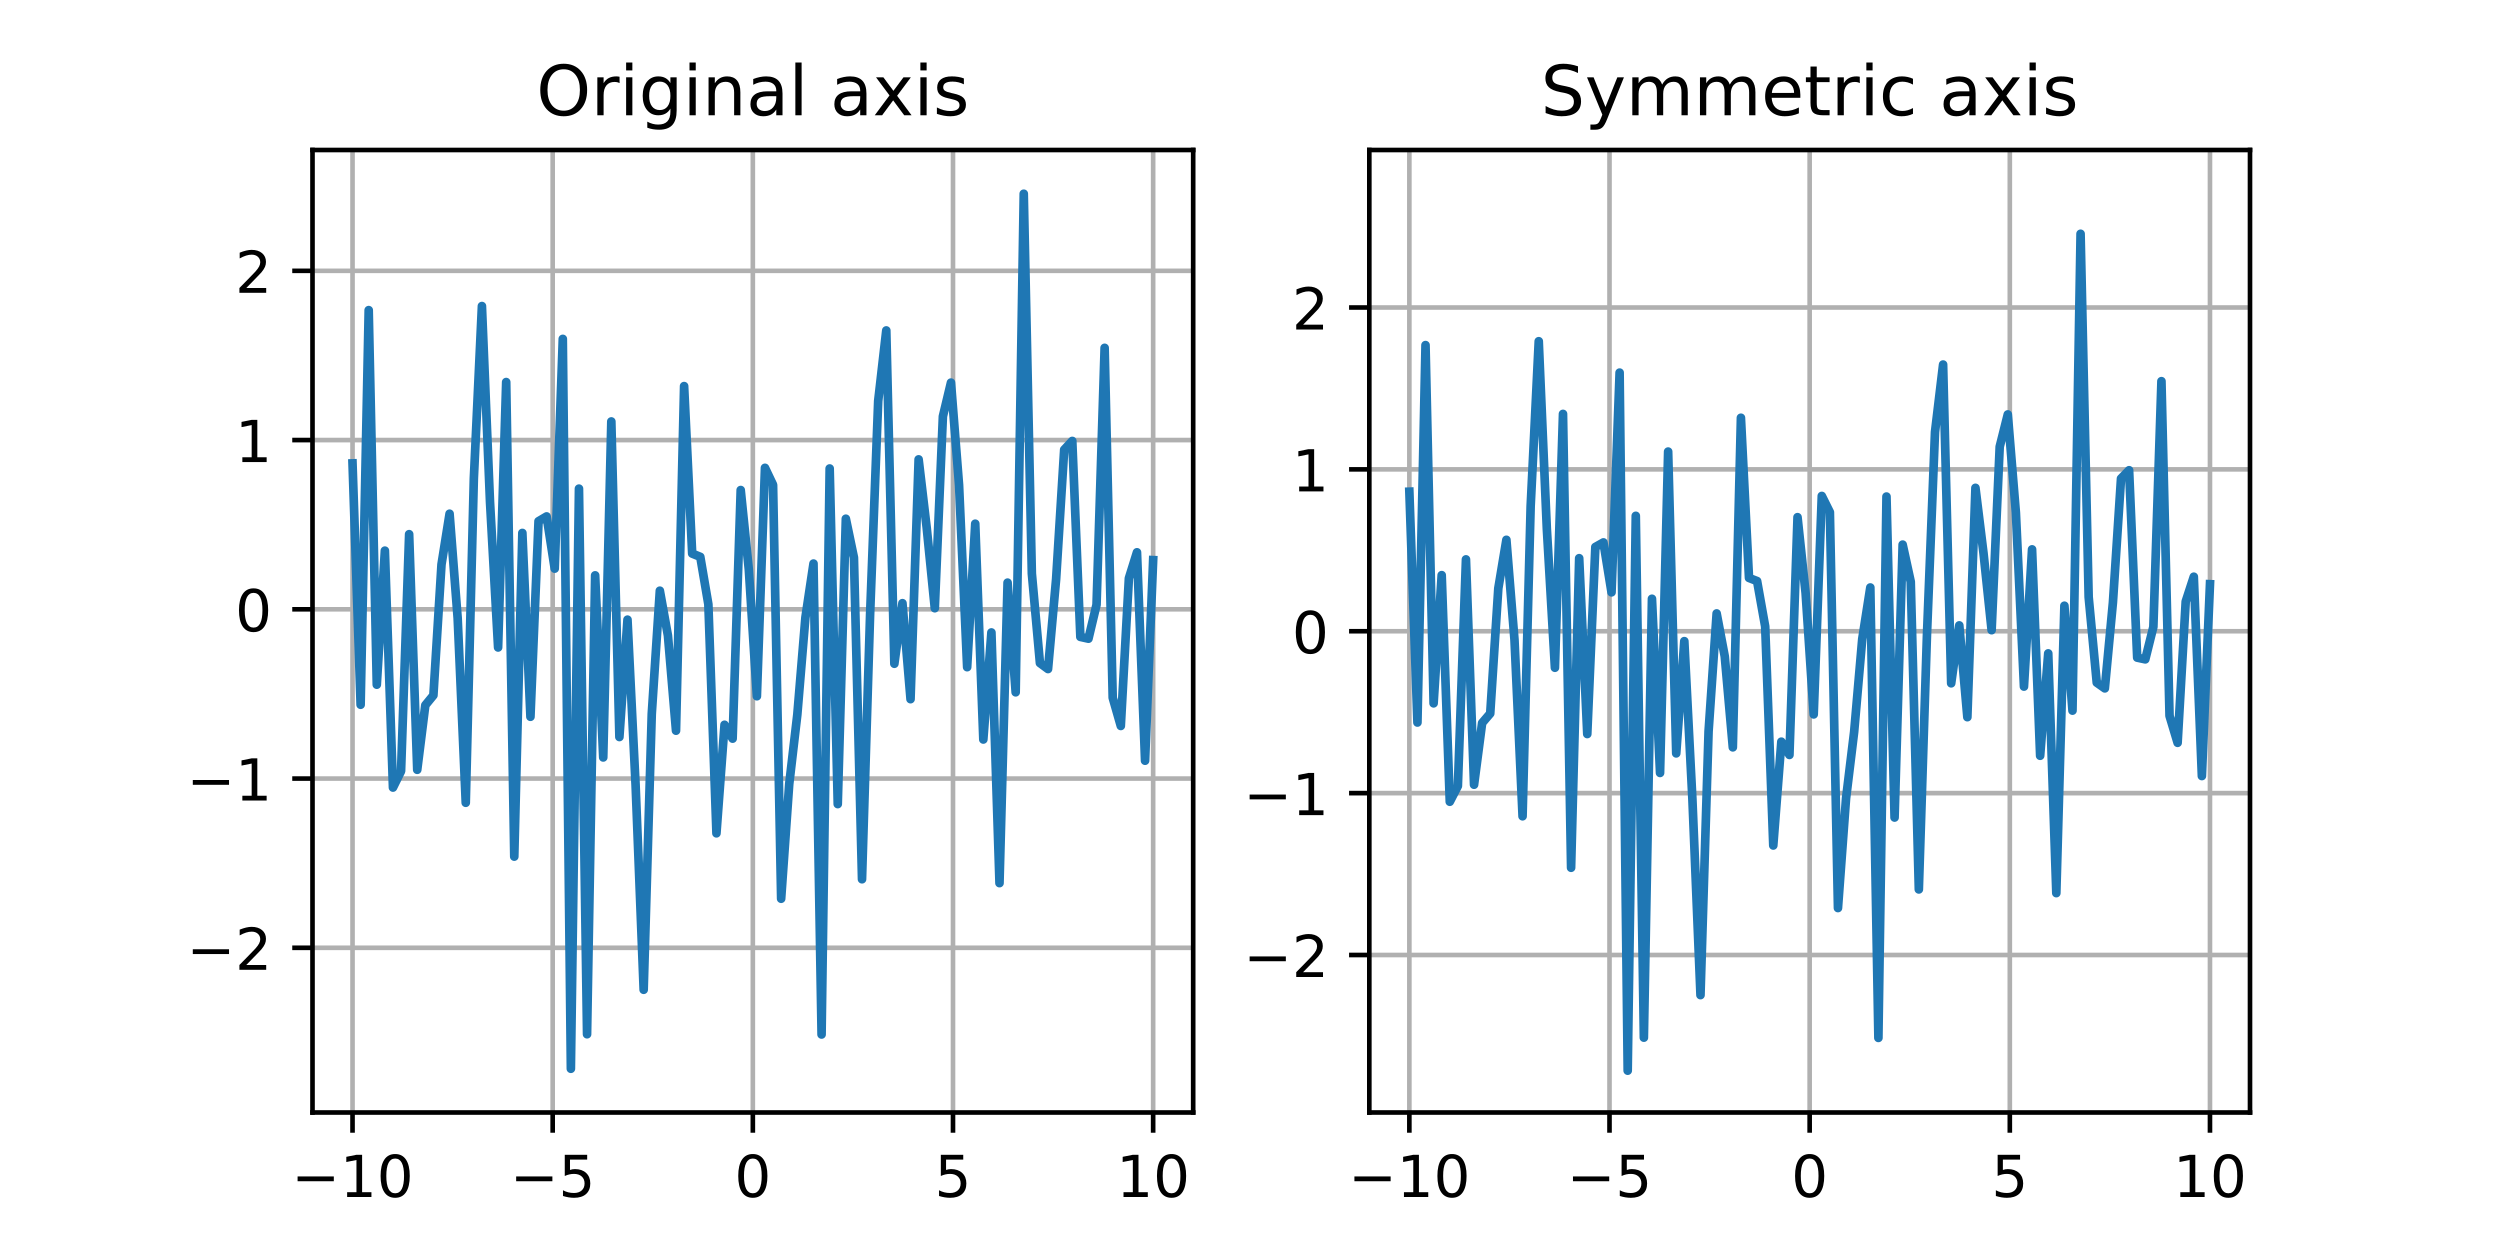
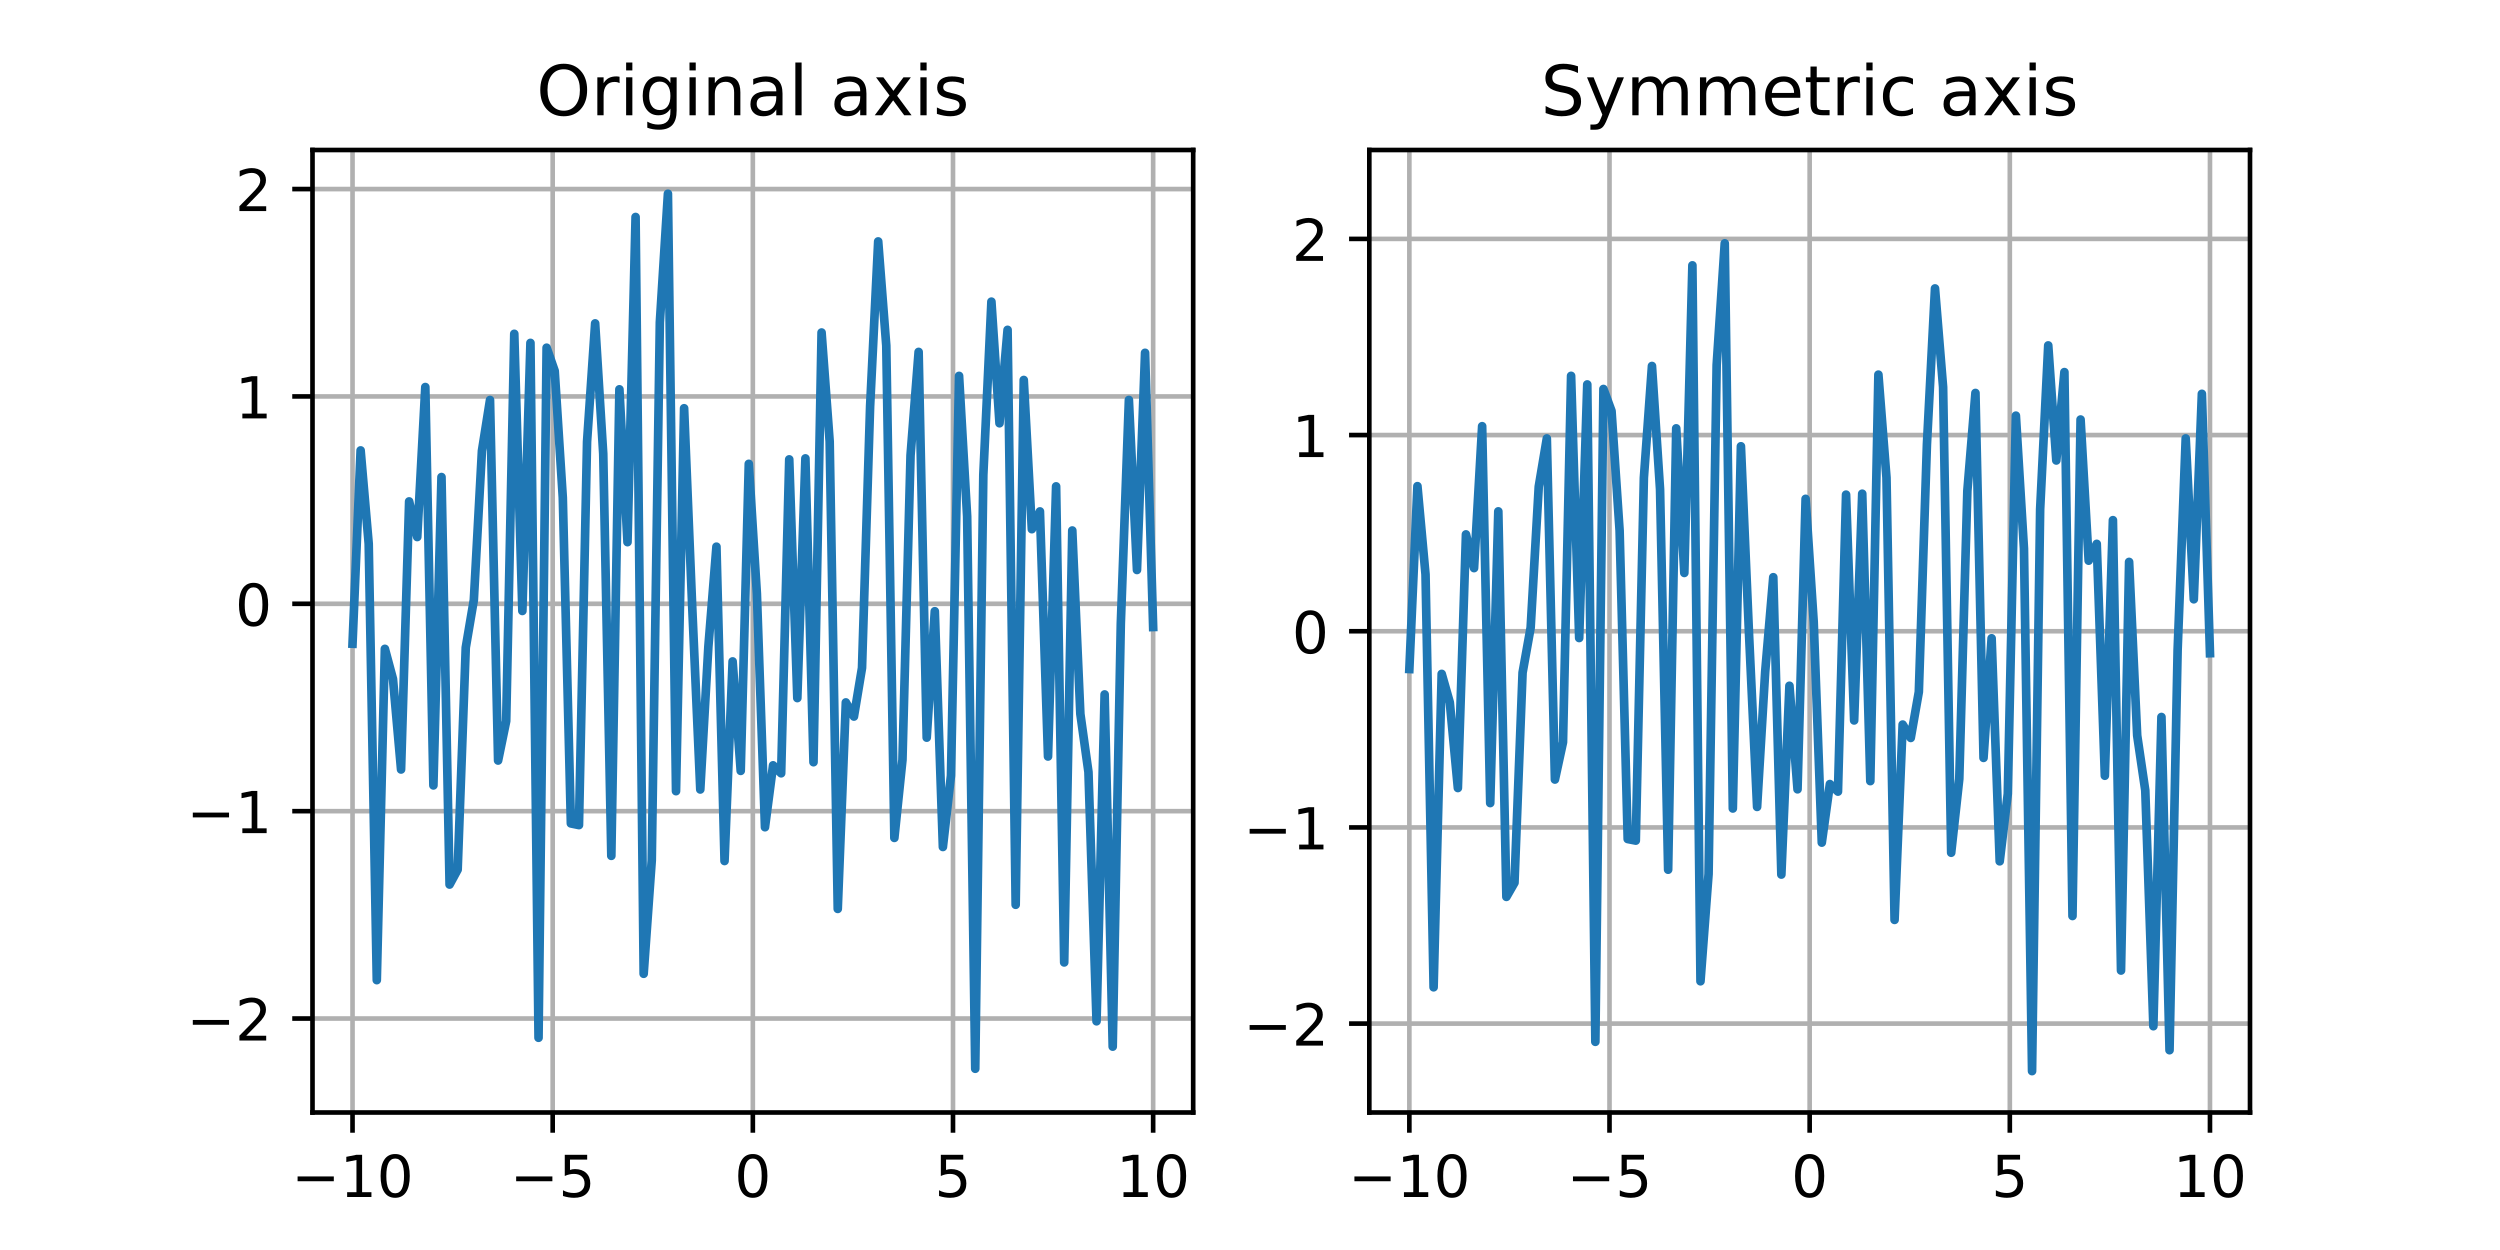
<svg xmlns="http://www.w3.org/2000/svg" xmlns:xlink="http://www.w3.org/1999/xlink" width="432pt" height="216pt" viewBox="0 0 432 216" version="1.1">
  <defs>
    <style type="text/css">*{stroke-linejoin: round; stroke-linecap: butt}</style>
  </defs>
  <g id="figure_1">
    <g id="patch_1">
      <path d="M 0 216  L 432 216  L 432 0  L 0 0  z " style="fill: #ffffff" />
    </g>
    <g id="axes_1">
      <g id="patch_2">
        <path d="M 54 192.24  L 206.182 192.24  L 206.182 25.92  L 54 25.92  z " style="fill: #ffffff" />
      </g>
      <g id="matplotlib.axis_1">
        <g id="xtick_1">
          <g id="line2d_1">
-             <path d="M 60.917 192.24  L 60.917 25.92  " clip-path="url(#p47ac1d775c)" style="fill: none; stroke: #b0b0b0; stroke-width: 0.8; stroke-linecap: square" />
+             <path d="M 60.917 192.24  L 60.917 25.92  " clip-path="url(#p499c496555)" style="fill: none; stroke: #b0b0b0; stroke-width: 0.8; stroke-linecap: square" />
          </g>
          <g id="line2d_2">
            <defs>
-               <path id="m2f160163af" d="M 0 0  L 0 3.5  " style="stroke: #000000; stroke-width: 0.8" />
+               <path id="m73bc9acad9" d="M 0 0  L 0 3.5  " style="stroke: #000000; stroke-width: 0.8" />
            </defs>
            <g>
-               <use xlink:href="#m2f160163af" x="60.917" y="192.24" style="stroke: #000000; stroke-width: 0.8" />
+               <use xlink:href="#m73bc9acad9" x="60.917" y="192.24" style="stroke: #000000; stroke-width: 0.8" />
            </g>
          </g>
          <g id="text_1">
            <g transform="translate(50.36501 206.8384) scale(0.1 -0.1)">
              <defs>
                <path id="DejaVuSans-2212" d="M 678 2272  L 4684 2272  L 4684 1741  L 678 1741  L 678 2272  z " transform="scale(0.015625)" />
                <path id="DejaVuSans-31" d="M 794 531  L 1825 531  L 1825 4091  L 703 3866  L 703 4441  L 1819 4666  L 2450 4666  L 2450 531  L 3481 531  L 3481 0  L 794 0  L 794 531  z " transform="scale(0.015625)" />
                <path id="DejaVuSans-30" d="M 2034 4250  Q 1547 4250 1301 3770  Q 1056 3291 1056 2328  Q 1056 1369 1301 889  Q 1547 409 2034 409  Q 2525 409 2770 889  Q 3016 1369 3016 2328  Q 3016 3291 2770 3770  Q 2525 4250 2034 4250  z M 2034 4750  Q 2819 4750 3233 4129  Q 3647 3509 3647 2328  Q 3647 1150 3233 529  Q 2819 -91 2034 -91  Q 1250 -91 836 529  Q 422 1150 422 2328  Q 422 3509 836 4129  Q 1250 4750 2034 4750  z " transform="scale(0.015625)" />
              </defs>
              <use xlink:href="#DejaVuSans-2212" />
              <use xlink:href="#DejaVuSans-31" transform="translate(83.78906 0)" />
              <use xlink:href="#DejaVuSans-30" transform="translate(147.4121 0)" />
            </g>
          </g>
        </g>
        <g id="xtick_2">
          <g id="line2d_3">
-             <path d="M 95.504 192.24  L 95.504 25.92  " clip-path="url(#p47ac1d775c)" style="fill: none; stroke: #b0b0b0; stroke-width: 0.8; stroke-linecap: square" />
+             <path d="M 95.504 192.24  L 95.504 25.92  " clip-path="url(#p499c496555)" style="fill: none; stroke: #b0b0b0; stroke-width: 0.8; stroke-linecap: square" />
          </g>
          <g id="line2d_4">
            <g>
-               <use xlink:href="#m2f160163af" x="95.504" y="192.24" style="stroke: #000000; stroke-width: 0.8" />
+               <use xlink:href="#m73bc9acad9" x="95.504" y="192.24" style="stroke: #000000; stroke-width: 0.8" />
            </g>
          </g>
          <g id="text_2">
            <g transform="translate(88.13304 206.8384) scale(0.1 -0.1)">
              <defs>
                <path id="DejaVuSans-35" d="M 691 4666  L 3169 4666  L 3169 4134  L 1269 4134  L 1269 2991  Q 1406 3038 1543 3061  Q 1681 3084 1819 3084  Q 2600 3084 3056 2656  Q 3513 2228 3513 1497  Q 3513 744 3044 326  Q 2575 -91 1722 -91  Q 1428 -91 1123 -41  Q 819 9 494 109  L 494 744  Q 775 591 1075 516  Q 1375 441 1709 441  Q 2250 441 2565 725  Q 2881 1009 2881 1497  Q 2881 1984 2565 2268  Q 2250 2553 1709 2553  Q 1456 2553 1204 2497  Q 953 2441 691 2322  L 691 4666  z " transform="scale(0.015625)" />
              </defs>
              <use xlink:href="#DejaVuSans-2212" />
              <use xlink:href="#DejaVuSans-35" transform="translate(83.78906 0)" />
            </g>
          </g>
        </g>
        <g id="xtick_3">
          <g id="line2d_5">
-             <path d="M 130.091 192.24  L 130.091 25.92  " clip-path="url(#p47ac1d775c)" style="fill: none; stroke: #b0b0b0; stroke-width: 0.8; stroke-linecap: square" />
+             <path d="M 130.091 192.24  L 130.091 25.92  " clip-path="url(#p499c496555)" style="fill: none; stroke: #b0b0b0; stroke-width: 0.8; stroke-linecap: square" />
          </g>
          <g id="line2d_6">
            <g>
-               <use xlink:href="#m2f160163af" x="130.091" y="192.24" style="stroke: #000000; stroke-width: 0.8" />
+               <use xlink:href="#m73bc9acad9" x="130.091" y="192.24" style="stroke: #000000; stroke-width: 0.8" />
            </g>
          </g>
          <g id="text_3">
            <g transform="translate(126.9097 206.8384) scale(0.1 -0.1)">
              <use xlink:href="#DejaVuSans-30" />
            </g>
          </g>
        </g>
        <g id="xtick_4">
          <g id="line2d_7">
-             <path d="M 164.678 192.24  L 164.678 25.92  " clip-path="url(#p47ac1d775c)" style="fill: none; stroke: #b0b0b0; stroke-width: 0.8; stroke-linecap: square" />
+             <path d="M 164.678 192.24  L 164.678 25.92  " clip-path="url(#p499c496555)" style="fill: none; stroke: #b0b0b0; stroke-width: 0.8; stroke-linecap: square" />
          </g>
          <g id="line2d_8">
            <g>
-               <use xlink:href="#m2f160163af" x="164.678" y="192.24" style="stroke: #000000; stroke-width: 0.8" />
+               <use xlink:href="#m73bc9acad9" x="164.678" y="192.24" style="stroke: #000000; stroke-width: 0.8" />
            </g>
          </g>
          <g id="text_4">
            <g transform="translate(161.4964 206.8384) scale(0.1 -0.1)">
              <use xlink:href="#DejaVuSans-35" />
            </g>
          </g>
        </g>
        <g id="xtick_5">
          <g id="line2d_9">
-             <path d="M 199.264 192.24  L 199.264 25.92  " clip-path="url(#p47ac1d775c)" style="fill: none; stroke: #b0b0b0; stroke-width: 0.8; stroke-linecap: square" />
+             <path d="M 199.264 192.24  L 199.264 25.92  " clip-path="url(#p499c496555)" style="fill: none; stroke: #b0b0b0; stroke-width: 0.8; stroke-linecap: square" />
          </g>
          <g id="line2d_10">
            <g>
-               <use xlink:href="#m2f160163af" x="199.264" y="192.24" style="stroke: #000000; stroke-width: 0.8" />
+               <use xlink:href="#m73bc9acad9" x="199.264" y="192.24" style="stroke: #000000; stroke-width: 0.8" />
            </g>
          </g>
          <g id="text_5">
            <g transform="translate(192.902 206.8384) scale(0.1 -0.1)">
              <use xlink:href="#DejaVuSans-31" />
              <use xlink:href="#DejaVuSans-30" transform="translate(63.62305 0)" />
            </g>
          </g>
        </g>
      </g>
      <g id="matplotlib.axis_2">
        <g id="ytick_1">
          <g id="line2d_11">
-             <path d="M 54 163.781  L 206.182 163.781  " clip-path="url(#p47ac1d775c)" style="fill: none; stroke: #b0b0b0; stroke-width: 0.8; stroke-linecap: square" />
+             <path d="M 54 176.001  L 206.182 176.001  " clip-path="url(#p499c496555)" style="fill: none; stroke: #b0b0b0; stroke-width: 0.8; stroke-linecap: square" />
          </g>
          <g id="line2d_12">
            <defs>
-               <path id="m667761893a" d="M 0 0  L -3.5 0  " style="stroke: #000000; stroke-width: 0.8" />
+               <path id="m21c226b14a" d="M 0 0  L -3.5 0  " style="stroke: #000000; stroke-width: 0.8" />
            </defs>
            <g>
-               <use xlink:href="#m667761893a" x="54" y="163.781" style="stroke: #000000; stroke-width: 0.8" />
+               <use xlink:href="#m21c226b14a" x="54" y="176.001" style="stroke: #000000; stroke-width: 0.8" />
            </g>
          </g>
          <g id="text_6">
-             <g transform="translate(32.25781 167.5804) scale(0.1 -0.1)">
+             <g transform="translate(32.25781 179.8) scale(0.1 -0.1)">
              <defs>
                <path id="DejaVuSans-32" d="M 1228 531  L 3431 531  L 3431 0  L 469 0  L 469 531  Q 828 903 1448 1529  Q 2069 2156 2228 2338  Q 2531 2678 2651 2914  Q 2772 3150 2772 3378  Q 2772 3750 2511 3984  Q 2250 4219 1831 4219  Q 1534 4219 1204 4116  Q 875 4013 500 3803  L 500 4441  Q 881 4594 1212 4672  Q 1544 4750 1819 4750  Q 2544 4750 2975 4387  Q 3406 4025 3406 3419  Q 3406 3131 3298 2873  Q 3191 2616 2906 2266  Q 2828 2175 2409 1742  Q 1991 1309 1228 531  z " transform="scale(0.015625)" />
              </defs>
              <use xlink:href="#DejaVuSans-2212" />
              <use xlink:href="#DejaVuSans-32" transform="translate(83.78906 0)" />
            </g>
          </g>
        </g>
        <g id="ytick_2">
          <g id="line2d_13">
-             <path d="M 54 134.536  L 206.182 134.536  " clip-path="url(#p47ac1d775c)" style="fill: none; stroke: #b0b0b0; stroke-width: 0.8; stroke-linecap: square" />
+             <path d="M 54 140.168  L 206.182 140.168  " clip-path="url(#p499c496555)" style="fill: none; stroke: #b0b0b0; stroke-width: 0.8; stroke-linecap: square" />
          </g>
          <g id="line2d_14">
            <g>
-               <use xlink:href="#m667761893a" x="54" y="134.536" style="stroke: #000000; stroke-width: 0.8" />
+               <use xlink:href="#m21c226b14a" x="54" y="140.168" style="stroke: #000000; stroke-width: 0.8" />
            </g>
          </g>
          <g id="text_7">
-             <g transform="translate(32.25781 138.3348) scale(0.1 -0.1)">
+             <g transform="translate(32.25781 143.9669) scale(0.1 -0.1)">
              <use xlink:href="#DejaVuSans-2212" />
              <use xlink:href="#DejaVuSans-31" transform="translate(83.78906 0)" />
            </g>
          </g>
        </g>
        <g id="ytick_3">
          <g id="line2d_15">
-             <path d="M 54 105.29  L 206.182 105.29  " clip-path="url(#p47ac1d775c)" style="fill: none; stroke: #b0b0b0; stroke-width: 0.8; stroke-linecap: square" />
+             <path d="M 54 104.335  L 206.182 104.335  " clip-path="url(#p499c496555)" style="fill: none; stroke: #b0b0b0; stroke-width: 0.8; stroke-linecap: square" />
          </g>
          <g id="line2d_16">
            <g>
-               <use xlink:href="#m667761893a" x="54" y="105.29" style="stroke: #000000; stroke-width: 0.8" />
+               <use xlink:href="#m21c226b14a" x="54" y="104.335" style="stroke: #000000; stroke-width: 0.8" />
            </g>
          </g>
          <g id="text_8">
-             <g transform="translate(40.6375 109.0892) scale(0.1 -0.1)">
+             <g transform="translate(40.6375 108.1338) scale(0.1 -0.1)">
              <use xlink:href="#DejaVuSans-30" />
            </g>
          </g>
        </g>
        <g id="ytick_4">
          <g id="line2d_17">
-             <path d="M 54 76.044  L 206.182 76.044  " clip-path="url(#p47ac1d775c)" style="fill: none; stroke: #b0b0b0; stroke-width: 0.8; stroke-linecap: square" />
+             <path d="M 54 68.502  L 206.182 68.502  " clip-path="url(#p499c496555)" style="fill: none; stroke: #b0b0b0; stroke-width: 0.8; stroke-linecap: square" />
          </g>
          <g id="line2d_18">
            <g>
-               <use xlink:href="#m667761893a" x="54" y="76.044" style="stroke: #000000; stroke-width: 0.8" />
+               <use xlink:href="#m21c226b14a" x="54" y="68.502" style="stroke: #000000; stroke-width: 0.8" />
            </g>
          </g>
          <g id="text_9">
-             <g transform="translate(40.6375 79.84358) scale(0.1 -0.1)">
+             <g transform="translate(40.6375 72.30074) scale(0.1 -0.1)">
              <use xlink:href="#DejaVuSans-31" />
            </g>
          </g>
        </g>
        <g id="ytick_5">
          <g id="line2d_19">
-             <path d="M 54 46.799  L 206.182 46.799  " clip-path="url(#p47ac1d775c)" style="fill: none; stroke: #b0b0b0; stroke-width: 0.8; stroke-linecap: square" />
+             <path d="M 54 32.668  L 206.182 32.668  " clip-path="url(#p499c496555)" style="fill: none; stroke: #b0b0b0; stroke-width: 0.8; stroke-linecap: square" />
          </g>
          <g id="line2d_20">
            <g>
-               <use xlink:href="#m667761893a" x="54" y="46.799" style="stroke: #000000; stroke-width: 0.8" />
+               <use xlink:href="#m21c226b14a" x="54" y="32.668" style="stroke: #000000; stroke-width: 0.8" />
            </g>
          </g>
          <g id="text_10">
-             <g transform="translate(40.6375 50.59797) scale(0.1 -0.1)">
+             <g transform="translate(40.6375 36.46766) scale(0.1 -0.1)">
              <use xlink:href="#DejaVuSans-32" />
            </g>
          </g>
        </g>
      </g>
      <g id="line2d_21">
-         <path d="M 60.917 80.074  L 62.315 121.779  L 63.712 53.593  L 65.11 118.311  L 66.507 95.156  L 67.905 136.089  L 69.302 133.249  L 70.699 92.31  L 72.097 133.018  L 73.494 121.861  L 74.892 120.151  L 76.289 97.545  L 77.687 88.772  L 79.084 106.817  L 80.482 138.717  L 81.879 82.703  L 83.276 52.89  L 84.674 86.76  L 86.071 111.88  L 87.469 66.024  L 88.866 148.02  L 90.264 92.094  L 91.661 123.858  L 93.059 90.065  L 94.456 89.241  L 95.853 98.257  L 97.251 58.562  L 98.648 184.68  L 100.046 84.439  L 101.443 178.715  L 102.841 99.424  L 104.238 130.886  L 105.636 72.832  L 107.033 127.355  L 108.431 107.08  L 109.828 135.61  L 111.225 171.028  L 112.623 123.388  L 114.02 102.074  L 115.418 109.825  L 116.815 126.261  L 118.213 66.721  L 119.61 95.656  L 121.008 96.223  L 122.405 104.425  L 123.802 143.996  L 125.2 125.243  L 126.597 127.635  L 127.995 84.681  L 129.392 98.378  L 130.79 120.312  L 132.187 80.845  L 133.585 83.783  L 134.982 155.299  L 136.379 135.472  L 137.777 123.479  L 139.174 106.716  L 140.572 97.386  L 141.969 178.761  L 143.367 80.956  L 144.764 138.945  L 146.162 89.639  L 147.559 96.348  L 148.956 151.934  L 150.354 106.123  L 151.751 69.284  L 153.149 57.105  L 154.546 114.693  L 155.944 104.233  L 157.341 120.813  L 158.739 79.383  L 160.136 91.216  L 161.533 105.097  L 162.931 71.953  L 164.328 66.118  L 165.726 83.84  L 167.123 115.286  L 168.521 90.499  L 169.918 127.784  L 171.316 109.292  L 172.713 152.602  L 174.11 100.682  L 175.508 119.628  L 176.905 33.48  L 178.303 99.111  L 179.7 114.575  L 181.098 115.61  L 182.495 100.084  L 183.893 77.701  L 185.29 76.198  L 186.687 110.055  L 188.085 110.366  L 189.482 104.503  L 190.88 60.11  L 192.277 120.57  L 193.675 125.444  L 195.072 99.924  L 196.47 95.44  L 197.867 131.449  L 199.264 96.789  " clip-path="url(#p47ac1d775c)" style="fill: none; stroke: #1f77b4; stroke-width: 1.5; stroke-linecap: square" />
+         <path d="M 60.917 111.235  L 62.315 77.832  L 63.712 93.955  L 65.11 169.365  L 66.507 112.125  L 67.905 117.329  L 69.302 132.967  L 70.699 86.646  L 72.097 92.798  L 73.494 66.883  L 74.892 135.718  L 76.289 82.438  L 77.687 152.851  L 79.084 150.27  L 80.482 111.907  L 81.879 103.673  L 83.276 77.924  L 84.674 69.12  L 86.071 131.42  L 87.469 124.604  L 88.866 57.685  L 90.264 105.57  L 91.661 59.254  L 93.059 179.326  L 94.456 60.085  L 95.853 64.1  L 97.251 85.975  L 98.648 142.288  L 100.046 142.575  L 101.443 76.321  L 102.841 55.884  L 104.238 78.412  L 105.636 147.89  L 107.033 67.276  L 108.431 93.679  L 109.828 37.499  L 111.225 168.268  L 112.623 148.684  L 114.02 55.707  L 115.418 33.48  L 116.815 136.709  L 118.213 70.548  L 119.61 104.768  L 121.008 136.42  L 122.405 111.737  L 123.802 94.467  L 125.2 148.78  L 126.597 114.295  L 127.995 133.205  L 129.392 80.152  L 130.79 102.617  L 132.187 142.942  L 133.585 132.251  L 134.982 133.622  L 136.379 79.383  L 137.777 120.625  L 139.174 79.214  L 140.572 131.707  L 141.969 57.461  L 143.367 76.286  L 144.764 157.057  L 146.162 121.381  L 147.559 123.818  L 148.956 115.411  L 150.354 70.206  L 151.751 41.719  L 153.149 59.734  L 154.546 144.789  L 155.944 131.319  L 157.341 78.685  L 158.739 60.813  L 160.136 127.464  L 161.533 105.623  L 162.931 146.357  L 164.328 134.027  L 165.726 64.954  L 167.123 89.239  L 168.521 184.68  L 169.918 82.056  L 171.316 52.126  L 172.713 73.138  L 174.11 57.001  L 175.508 156.345  L 176.905 65.663  L 178.303 91.442  L 179.7 88.374  L 181.098 130.723  L 182.495 84.046  L 183.893 166.307  L 185.29 91.673  L 186.687 123.375  L 188.085 133.409  L 189.482 176.476  L 190.88 120  L 192.277 180.857  L 193.675 107.786  L 195.072 69.113  L 196.47 98.491  L 197.867 60.968  L 199.264 108.348  " clip-path="url(#p499c496555)" style="fill: none; stroke: #1f77b4; stroke-width: 1.5; stroke-linecap: square" />
      </g>
      <g id="patch_3">
        <path d="M 54 192.24  L 54 25.92  " style="fill: none; stroke: #000000; stroke-width: 0.8; stroke-linejoin: miter; stroke-linecap: square" />
      </g>
      <g id="patch_4">
        <path d="M 206.182 192.24  L 206.182 25.92  " style="fill: none; stroke: #000000; stroke-width: 0.8; stroke-linejoin: miter; stroke-linecap: square" />
      </g>
      <g id="patch_5">
        <path d="M 54 192.24  L 206.182 192.24  " style="fill: none; stroke: #000000; stroke-width: 0.8; stroke-linejoin: miter; stroke-linecap: square" />
      </g>
      <g id="patch_6">
        <path d="M 54 25.92  L 206.182 25.92  " style="fill: none; stroke: #000000; stroke-width: 0.8; stroke-linejoin: miter; stroke-linecap: square" />
      </g>
      <g id="text_11">
        <g transform="translate(92.68466 19.92) scale(0.12 -0.12)">
          <defs>
            <path id="DejaVuSans-4f" d="M 2522 4238  Q 1834 4238 1429 3725  Q 1025 3213 1025 2328  Q 1025 1447 1429 934  Q 1834 422 2522 422  Q 3209 422 3611 934  Q 4013 1447 4013 2328  Q 4013 3213 3611 3725  Q 3209 4238 2522 4238  z M 2522 4750  Q 3503 4750 4090 4092  Q 4678 3434 4678 2328  Q 4678 1225 4090 567  Q 3503 -91 2522 -91  Q 1538 -91 948 565  Q 359 1222 359 2328  Q 359 3434 948 4092  Q 1538 4750 2522 4750  z " transform="scale(0.015625)" />
            <path id="DejaVuSans-72" d="M 2631 2963  Q 2534 3019 2420 3045  Q 2306 3072 2169 3072  Q 1681 3072 1420 2755  Q 1159 2438 1159 1844  L 1159 0  L 581 0  L 581 3500  L 1159 3500  L 1159 2956  Q 1341 3275 1631 3429  Q 1922 3584 2338 3584  Q 2397 3584 2469 3576  Q 2541 3569 2628 3553  L 2631 2963  z " transform="scale(0.015625)" />
            <path id="DejaVuSans-69" d="M 603 3500  L 1178 3500  L 1178 0  L 603 0  L 603 3500  z M 603 4863  L 1178 4863  L 1178 4134  L 603 4134  L 603 4863  z " transform="scale(0.015625)" />
            <path id="DejaVuSans-67" d="M 2906 1791  Q 2906 2416 2648 2759  Q 2391 3103 1925 3103  Q 1463 3103 1205 2759  Q 947 2416 947 1791  Q 947 1169 1205 825  Q 1463 481 1925 481  Q 2391 481 2648 825  Q 2906 1169 2906 1791  z M 3481 434  Q 3481 -459 3084 -895  Q 2688 -1331 1869 -1331  Q 1566 -1331 1297 -1286  Q 1028 -1241 775 -1147  L 775 -588  Q 1028 -725 1275 -790  Q 1522 -856 1778 -856  Q 2344 -856 2625 -561  Q 2906 -266 2906 331  L 2906 616  Q 2728 306 2450 153  Q 2172 0 1784 0  Q 1141 0 747 490  Q 353 981 353 1791  Q 353 2603 747 3093  Q 1141 3584 1784 3584  Q 2172 3584 2450 3431  Q 2728 3278 2906 2969  L 2906 3500  L 3481 3500  L 3481 434  z " transform="scale(0.015625)" />
            <path id="DejaVuSans-6e" d="M 3513 2113  L 3513 0  L 2938 0  L 2938 2094  Q 2938 2591 2744 2837  Q 2550 3084 2163 3084  Q 1697 3084 1428 2787  Q 1159 2491 1159 1978  L 1159 0  L 581 0  L 581 3500  L 1159 3500  L 1159 2956  Q 1366 3272 1645 3428  Q 1925 3584 2291 3584  Q 2894 3584 3203 3211  Q 3513 2838 3513 2113  z " transform="scale(0.015625)" />
            <path id="DejaVuSans-61" d="M 2194 1759  Q 1497 1759 1228 1600  Q 959 1441 959 1056  Q 959 750 1161 570  Q 1363 391 1709 391  Q 2188 391 2477 730  Q 2766 1069 2766 1631  L 2766 1759  L 2194 1759  z M 3341 1997  L 3341 0  L 2766 0  L 2766 531  Q 2569 213 2275 61  Q 1981 -91 1556 -91  Q 1019 -91 701 211  Q 384 513 384 1019  Q 384 1609 779 1909  Q 1175 2209 1959 2209  L 2766 2209  L 2766 2266  Q 2766 2663 2505 2880  Q 2244 3097 1772 3097  Q 1472 3097 1187 3025  Q 903 2953 641 2809  L 641 3341  Q 956 3463 1253 3523  Q 1550 3584 1831 3584  Q 2591 3584 2966 3190  Q 3341 2797 3341 1997  z " transform="scale(0.015625)" />
            <path id="DejaVuSans-6c" d="M 603 4863  L 1178 4863  L 1178 0  L 603 0  L 603 4863  z " transform="scale(0.015625)" />
            <path id="DejaVuSans-20" transform="scale(0.015625)" />
            <path id="DejaVuSans-78" d="M 3513 3500  L 2247 1797  L 3578 0  L 2900 0  L 1881 1375  L 863 0  L 184 0  L 1544 1831  L 300 3500  L 978 3500  L 1906 2253  L 2834 3500  L 3513 3500  z " transform="scale(0.015625)" />
            <path id="DejaVuSans-73" d="M 2834 3397  L 2834 2853  Q 2591 2978 2328 3040  Q 2066 3103 1784 3103  Q 1356 3103 1142 2972  Q 928 2841 928 2578  Q 928 2378 1081 2264  Q 1234 2150 1697 2047  L 1894 2003  Q 2506 1872 2764 1633  Q 3022 1394 3022 966  Q 3022 478 2636 193  Q 2250 -91 1575 -91  Q 1294 -91 989 -36  Q 684 19 347 128  L 347 722  Q 666 556 975 473  Q 1284 391 1588 391  Q 1994 391 2212 530  Q 2431 669 2431 922  Q 2431 1156 2273 1281  Q 2116 1406 1581 1522  L 1381 1569  Q 847 1681 609 1914  Q 372 2147 372 2553  Q 372 3047 722 3315  Q 1072 3584 1716 3584  Q 2034 3584 2315 3537  Q 2597 3491 2834 3397  z " transform="scale(0.015625)" />
          </defs>
          <use xlink:href="#DejaVuSans-4f" />
          <use xlink:href="#DejaVuSans-72" transform="translate(78.71094 0)" />
          <use xlink:href="#DejaVuSans-69" transform="translate(119.8242 0)" />
          <use xlink:href="#DejaVuSans-67" transform="translate(147.6074 0)" />
          <use xlink:href="#DejaVuSans-69" transform="translate(211.084 0)" />
          <use xlink:href="#DejaVuSans-6e" transform="translate(238.8672 0)" />
          <use xlink:href="#DejaVuSans-61" transform="translate(302.2461 0)" />
          <use xlink:href="#DejaVuSans-6c" transform="translate(363.5254 0)" />
          <use xlink:href="#DejaVuSans-20" transform="translate(391.3086 0)" />
          <use xlink:href="#DejaVuSans-61" transform="translate(423.0957 0)" />
          <use xlink:href="#DejaVuSans-78" transform="translate(484.375 0)" />
          <use xlink:href="#DejaVuSans-69" transform="translate(543.5547 0)" />
          <use xlink:href="#DejaVuSans-73" transform="translate(571.3379 0)" />
        </g>
      </g>
    </g>
    <g id="axes_2">
      <g id="patch_7">
        <path d="M 236.618 192.24  L 388.8 192.24  L 388.8 25.92  L 236.618 25.92  z " style="fill: #ffffff" />
      </g>
      <g id="matplotlib.axis_3">
        <g id="xtick_6">
          <g id="line2d_22">
-             <path d="M 243.536 192.24  L 243.536 25.92  " clip-path="url(#p711a72a09e)" style="fill: none; stroke: #b0b0b0; stroke-width: 0.8; stroke-linecap: square" />
+             <path d="M 243.536 192.24  L 243.536 25.92  " clip-path="url(#pee801f6720)" style="fill: none; stroke: #b0b0b0; stroke-width: 0.8; stroke-linecap: square" />
          </g>
          <g id="line2d_23">
            <g>
-               <use xlink:href="#m2f160163af" x="243.536" y="192.24" style="stroke: #000000; stroke-width: 0.8" />
+               <use xlink:href="#m73bc9acad9" x="243.536" y="192.24" style="stroke: #000000; stroke-width: 0.8" />
            </g>
          </g>
          <g id="text_12">
            <g transform="translate(232.9832 206.8384) scale(0.1 -0.1)">
              <use xlink:href="#DejaVuSans-2212" />
              <use xlink:href="#DejaVuSans-31" transform="translate(83.78906 0)" />
              <use xlink:href="#DejaVuSans-30" transform="translate(147.4121 0)" />
            </g>
          </g>
        </g>
        <g id="xtick_7">
          <g id="line2d_24">
-             <path d="M 278.122 192.24  L 278.122 25.92  " clip-path="url(#p711a72a09e)" style="fill: none; stroke: #b0b0b0; stroke-width: 0.8; stroke-linecap: square" />
+             <path d="M 278.122 192.24  L 278.122 25.92  " clip-path="url(#pee801f6720)" style="fill: none; stroke: #b0b0b0; stroke-width: 0.8; stroke-linecap: square" />
          </g>
          <g id="line2d_25">
            <g>
-               <use xlink:href="#m2f160163af" x="278.122" y="192.24" style="stroke: #000000; stroke-width: 0.8" />
+               <use xlink:href="#m73bc9acad9" x="278.122" y="192.24" style="stroke: #000000; stroke-width: 0.8" />
            </g>
          </g>
          <g id="text_13">
            <g transform="translate(270.7512 206.8384) scale(0.1 -0.1)">
              <use xlink:href="#DejaVuSans-2212" />
              <use xlink:href="#DejaVuSans-35" transform="translate(83.78906 0)" />
            </g>
          </g>
        </g>
        <g id="xtick_8">
          <g id="line2d_26">
-             <path d="M 312.709 192.24  L 312.709 25.92  " clip-path="url(#p711a72a09e)" style="fill: none; stroke: #b0b0b0; stroke-width: 0.8; stroke-linecap: square" />
+             <path d="M 312.709 192.24  L 312.709 25.92  " clip-path="url(#pee801f6720)" style="fill: none; stroke: #b0b0b0; stroke-width: 0.8; stroke-linecap: square" />
          </g>
          <g id="line2d_27">
            <g>
-               <use xlink:href="#m2f160163af" x="312.709" y="192.24" style="stroke: #000000; stroke-width: 0.8" />
+               <use xlink:href="#m73bc9acad9" x="312.709" y="192.24" style="stroke: #000000; stroke-width: 0.8" />
            </g>
          </g>
          <g id="text_14">
            <g transform="translate(309.5278 206.8384) scale(0.1 -0.1)">
              <use xlink:href="#DejaVuSans-30" />
            </g>
          </g>
        </g>
        <g id="xtick_9">
          <g id="line2d_28">
-             <path d="M 347.296 192.24  L 347.296 25.92  " clip-path="url(#p711a72a09e)" style="fill: none; stroke: #b0b0b0; stroke-width: 0.8; stroke-linecap: square" />
+             <path d="M 347.296 192.24  L 347.296 25.92  " clip-path="url(#pee801f6720)" style="fill: none; stroke: #b0b0b0; stroke-width: 0.8; stroke-linecap: square" />
          </g>
          <g id="line2d_29">
            <g>
-               <use xlink:href="#m2f160163af" x="347.296" y="192.24" style="stroke: #000000; stroke-width: 0.8" />
+               <use xlink:href="#m73bc9acad9" x="347.296" y="192.24" style="stroke: #000000; stroke-width: 0.8" />
            </g>
          </g>
          <g id="text_15">
            <g transform="translate(344.1146 206.8384) scale(0.1 -0.1)">
              <use xlink:href="#DejaVuSans-35" />
            </g>
          </g>
        </g>
        <g id="xtick_10">
          <g id="line2d_30">
-             <path d="M 381.883 192.24  L 381.883 25.92  " clip-path="url(#p711a72a09e)" style="fill: none; stroke: #b0b0b0; stroke-width: 0.8; stroke-linecap: square" />
+             <path d="M 381.883 192.24  L 381.883 25.92  " clip-path="url(#pee801f6720)" style="fill: none; stroke: #b0b0b0; stroke-width: 0.8; stroke-linecap: square" />
          </g>
          <g id="line2d_31">
            <g>
-               <use xlink:href="#m2f160163af" x="381.883" y="192.24" style="stroke: #000000; stroke-width: 0.8" />
+               <use xlink:href="#m73bc9acad9" x="381.883" y="192.24" style="stroke: #000000; stroke-width: 0.8" />
            </g>
          </g>
          <g id="text_16">
            <g transform="translate(375.5201 206.8384) scale(0.1 -0.1)">
              <use xlink:href="#DejaVuSans-31" />
              <use xlink:href="#DejaVuSans-30" transform="translate(63.62305 0)" />
            </g>
          </g>
        </g>
      </g>
      <g id="matplotlib.axis_4">
        <g id="ytick_6">
          <g id="line2d_32">
-             <path d="M 236.618 165.022  L 388.8 165.022  " clip-path="url(#p711a72a09e)" style="fill: none; stroke: #b0b0b0; stroke-width: 0.8; stroke-linecap: square" />
+             <path d="M 236.618 176.877  L 388.8 176.877  " clip-path="url(#pee801f6720)" style="fill: none; stroke: #b0b0b0; stroke-width: 0.8; stroke-linecap: square" />
          </g>
          <g id="line2d_33">
            <g>
-               <use xlink:href="#m667761893a" x="236.618" y="165.022" style="stroke: #000000; stroke-width: 0.8" />
+               <use xlink:href="#m21c226b14a" x="236.618" y="176.877" style="stroke: #000000; stroke-width: 0.8" />
            </g>
          </g>
          <g id="text_17">
-             <g transform="translate(214.876 168.8209) scale(0.1 -0.1)">
+             <g transform="translate(214.876 180.6766) scale(0.1 -0.1)">
              <use xlink:href="#DejaVuSans-2212" />
              <use xlink:href="#DejaVuSans-32" transform="translate(83.78906 0)" />
            </g>
          </g>
        </g>
        <g id="ytick_7">
          <g id="line2d_34">
-             <path d="M 236.618 137.051  L 388.8 137.051  " clip-path="url(#p711a72a09e)" style="fill: none; stroke: #b0b0b0; stroke-width: 0.8; stroke-linecap: square" />
+             <path d="M 236.618 142.979  L 388.8 142.979  " clip-path="url(#pee801f6720)" style="fill: none; stroke: #b0b0b0; stroke-width: 0.8; stroke-linecap: square" />
          </g>
          <g id="line2d_35">
            <g>
-               <use xlink:href="#m667761893a" x="236.618" y="137.051" style="stroke: #000000; stroke-width: 0.8" />
+               <use xlink:href="#m21c226b14a" x="236.618" y="142.979" style="stroke: #000000; stroke-width: 0.8" />
            </g>
          </g>
          <g id="text_18">
-             <g transform="translate(214.876 140.85) scale(0.1 -0.1)">
+             <g transform="translate(214.876 146.7779) scale(0.1 -0.1)">
              <use xlink:href="#DejaVuSans-2212" />
              <use xlink:href="#DejaVuSans-31" transform="translate(83.78906 0)" />
            </g>
          </g>
        </g>
        <g id="ytick_8">
          <g id="line2d_36">
-             <path d="M 236.618 109.08  L 388.8 109.08  " clip-path="url(#p711a72a09e)" style="fill: none; stroke: #b0b0b0; stroke-width: 0.8; stroke-linecap: square" />
+             <path d="M 236.618 109.08  L 388.8 109.08  " clip-path="url(#pee801f6720)" style="fill: none; stroke: #b0b0b0; stroke-width: 0.8; stroke-linecap: square" />
          </g>
          <g id="line2d_37">
            <g>
-               <use xlink:href="#m667761893a" x="236.618" y="109.08" style="stroke: #000000; stroke-width: 0.8" />
+               <use xlink:href="#m21c226b14a" x="236.618" y="109.08" style="stroke: #000000; stroke-width: 0.8" />
            </g>
          </g>
          <g id="text_19">
            <g transform="translate(223.2557 112.8792) scale(0.1 -0.1)">
              <use xlink:href="#DejaVuSans-30" />
            </g>
          </g>
        </g>
        <g id="ytick_9">
          <g id="line2d_38">
-             <path d="M 236.618 81.109  L 388.8 81.109  " clip-path="url(#p711a72a09e)" style="fill: none; stroke: #b0b0b0; stroke-width: 0.8; stroke-linecap: square" />
+             <path d="M 236.618 75.181  L 388.8 75.181  " clip-path="url(#pee801f6720)" style="fill: none; stroke: #b0b0b0; stroke-width: 0.8; stroke-linecap: square" />
          </g>
          <g id="line2d_39">
            <g>
-               <use xlink:href="#m667761893a" x="236.618" y="81.109" style="stroke: #000000; stroke-width: 0.8" />
+               <use xlink:href="#m21c226b14a" x="236.618" y="75.181" style="stroke: #000000; stroke-width: 0.8" />
            </g>
          </g>
          <g id="text_20">
-             <g transform="translate(223.2557 84.90839) scale(0.1 -0.1)">
+             <g transform="translate(223.2557 78.98052) scale(0.1 -0.1)">
              <use xlink:href="#DejaVuSans-31" />
            </g>
          </g>
        </g>
        <g id="ytick_10">
          <g id="line2d_40">
-             <path d="M 236.618 53.138  L 388.8 53.138  " clip-path="url(#p711a72a09e)" style="fill: none; stroke: #b0b0b0; stroke-width: 0.8; stroke-linecap: square" />
+             <path d="M 236.618 41.283  L 388.8 41.283  " clip-path="url(#pee801f6720)" style="fill: none; stroke: #b0b0b0; stroke-width: 0.8; stroke-linecap: square" />
          </g>
          <g id="line2d_41">
            <g>
-               <use xlink:href="#m667761893a" x="236.618" y="53.138" style="stroke: #000000; stroke-width: 0.8" />
+               <use xlink:href="#m21c226b14a" x="236.618" y="41.283" style="stroke: #000000; stroke-width: 0.8" />
            </g>
          </g>
          <g id="text_21">
-             <g transform="translate(223.2557 56.93757) scale(0.1 -0.1)">
+             <g transform="translate(223.2557 45.08182) scale(0.1 -0.1)">
              <use xlink:href="#DejaVuSans-32" />
            </g>
          </g>
        </g>
      </g>
      <g id="line2d_42">
-         <path d="M 243.536 84.963  L 244.933 124.85  L 246.33 59.636  L 247.728 121.534  L 249.125 99.387  L 250.523 138.537  L 251.92 135.82  L 253.318 96.666  L 254.715 135.599  L 256.113 124.929  L 257.51 123.294  L 258.907 101.673  L 260.305 93.282  L 261.702 110.54  L 263.1 141.05  L 264.497 87.478  L 265.895 58.965  L 267.292 91.358  L 268.69 115.383  L 270.087 71.526  L 271.484 149.947  L 272.882 96.459  L 274.279 126.839  L 275.677 94.519  L 277.074 93.73  L 278.472 102.354  L 279.869 64.389  L 281.267 185.01  L 282.664 89.138  L 284.061 179.305  L 285.459 103.47  L 286.856 133.56  L 288.254 78.036  L 289.651 130.183  L 291.049 110.792  L 292.446 138.079  L 293.844 171.953  L 295.241 126.389  L 296.638 106.004  L 298.036 113.418  L 299.433 129.137  L 300.831 72.192  L 302.228 99.866  L 303.626 100.409  L 305.023 108.253  L 306.421 146.099  L 307.818 128.163  L 309.215 130.451  L 310.613 89.37  L 312.01 102.469  L 313.408 123.447  L 314.805 85.701  L 316.203 88.511  L 317.6 156.909  L 318.998 137.947  L 320.395 126.476  L 321.792 110.444  L 323.19 101.52  L 324.587 179.349  L 325.985 85.807  L 327.382 141.268  L 328.78 94.111  L 330.177 100.528  L 331.575 153.691  L 332.972 109.877  L 334.369 74.643  L 335.767 62.995  L 337.164 118.073  L 338.562 108.069  L 339.959 123.926  L 341.357 84.302  L 342.754 95.62  L 344.152 108.895  L 345.549 77.196  L 346.947 71.616  L 348.344 88.565  L 349.741 118.641  L 351.139 94.934  L 352.536 130.594  L 353.934 112.908  L 355.331 154.33  L 356.729 104.673  L 358.126 122.793  L 359.524 40.4  L 360.921 103.17  L 362.318 117.961  L 363.716 118.951  L 365.113 104.101  L 366.511 82.693  L 367.908 81.256  L 369.306 113.637  L 370.703 113.935  L 372.101 108.328  L 373.498 65.87  L 374.895 123.694  L 376.293 128.355  L 377.69 103.948  L 379.088 99.659  L 380.485 134.099  L 381.883 100.95  " clip-path="url(#p711a72a09e)" style="fill: none; stroke: #1f77b4; stroke-width: 1.5; stroke-linecap: square" />
+         <path d="M 243.536 115.607  L 244.933 84.008  L 246.33 99.26  L 247.728 170.6  L 249.125 116.449  L 250.523 121.373  L 251.92 136.167  L 253.318 92.346  L 254.715 98.167  L 256.113 73.65  L 257.51 138.769  L 258.907 88.365  L 260.305 154.977  L 261.702 152.536  L 263.1 116.243  L 264.497 108.454  L 265.895 84.095  L 267.292 75.766  L 268.69 134.703  L 270.087 128.255  L 271.484 64.949  L 272.882 110.249  L 274.279 66.433  L 275.677 180.024  L 277.074 67.219  L 278.472 71.018  L 279.869 91.711  L 281.267 144.984  L 282.664 145.256  L 284.061 82.579  L 285.459 63.245  L 286.856 84.557  L 288.254 150.284  L 289.651 74.022  L 291.049 99  L 292.446 45.853  L 293.844 169.562  L 295.241 151.035  L 296.638 63.077  L 298.036 42.05  L 299.433 139.707  L 300.831 77.118  L 302.228 109.49  L 303.626 139.433  L 305.023 116.083  L 306.421 99.745  L 307.818 151.126  L 309.215 118.503  L 310.613 136.392  L 312.01 86.203  L 313.408 107.455  L 314.805 145.603  L 316.203 135.489  L 317.6 136.786  L 318.998 85.475  L 320.395 124.491  L 321.792 85.315  L 323.19 134.975  L 324.587 64.737  L 325.985 82.546  L 327.382 158.957  L 328.78 125.206  L 330.177 127.512  L 331.575 119.559  L 332.972 76.793  L 334.369 49.844  L 335.767 66.887  L 337.164 147.35  L 338.562 134.608  L 339.959 84.815  L 341.357 67.907  L 342.754 130.961  L 344.152 110.299  L 345.549 148.834  L 346.947 137.17  L 348.344 71.826  L 349.741 94.799  L 351.139 185.088  L 352.536 88.004  L 353.934 59.689  L 355.331 79.568  L 356.729 64.302  L 358.126 158.283  L 359.524 72.496  L 360.921 96.883  L 362.318 93.981  L 363.716 134.044  L 365.113 89.887  L 366.511 167.707  L 367.908 97.102  L 369.306 127.093  L 370.703 136.585  L 372.101 177.327  L 373.498 123.9  L 374.895 181.472  L 376.293 112.345  L 377.69 75.76  L 379.088 103.552  L 380.485 68.054  L 381.883 112.876  " clip-path="url(#pee801f6720)" style="fill: none; stroke: #1f77b4; stroke-width: 1.5; stroke-linecap: square" />
      </g>
      <g id="patch_8">
        <path d="M 236.618 192.24  L 236.618 25.92  " style="fill: none; stroke: #000000; stroke-width: 0.8; stroke-linejoin: miter; stroke-linecap: square" />
      </g>
      <g id="patch_9">
        <path d="M 388.8 192.24  L 388.8 25.92  " style="fill: none; stroke: #000000; stroke-width: 0.8; stroke-linejoin: miter; stroke-linecap: square" />
      </g>
      <g id="patch_10">
        <path d="M 236.618 192.24  L 388.8 192.24  " style="fill: none; stroke: #000000; stroke-width: 0.8; stroke-linejoin: miter; stroke-linecap: square" />
      </g>
      <g id="patch_11">
        <path d="M 236.618 25.92  L 388.8 25.92  " style="fill: none; stroke: #000000; stroke-width: 0.8; stroke-linejoin: miter; stroke-linecap: square" />
      </g>
      <g id="text_22">
        <g transform="translate(266.256 19.92) scale(0.12 -0.12)">
          <defs>
            <path id="DejaVuSans-53" d="M 3425 4513  L 3425 3897  Q 3066 4069 2747 4153  Q 2428 4238 2131 4238  Q 1616 4238 1336 4038  Q 1056 3838 1056 3469  Q 1056 3159 1242 3001  Q 1428 2844 1947 2747  L 2328 2669  Q 3034 2534 3370 2195  Q 3706 1856 3706 1288  Q 3706 609 3251 259  Q 2797 -91 1919 -91  Q 1588 -91 1214 -16  Q 841 59 441 206  L 441 856  Q 825 641 1194 531  Q 1563 422 1919 422  Q 2459 422 2753 634  Q 3047 847 3047 1241  Q 3047 1584 2836 1778  Q 2625 1972 2144 2069  L 1759 2144  Q 1053 2284 737 2584  Q 422 2884 422 3419  Q 422 4038 858 4394  Q 1294 4750 2059 4750  Q 2388 4750 2728 4690  Q 3069 4631 3425 4513  z " transform="scale(0.015625)" />
            <path id="DejaVuSans-79" d="M 2059 -325  Q 1816 -950 1584 -1140  Q 1353 -1331 966 -1331  L 506 -1331  L 506 -850  L 844 -850  Q 1081 -850 1212 -737  Q 1344 -625 1503 -206  L 1606 56  L 191 3500  L 800 3500  L 1894 763  L 2988 3500  L 3597 3500  L 2059 -325  z " transform="scale(0.015625)" />
            <path id="DejaVuSans-6d" d="M 3328 2828  Q 3544 3216 3844 3400  Q 4144 3584 4550 3584  Q 5097 3584 5394 3201  Q 5691 2819 5691 2113  L 5691 0  L 5113 0  L 5113 2094  Q 5113 2597 4934 2840  Q 4756 3084 4391 3084  Q 3944 3084 3684 2787  Q 3425 2491 3425 1978  L 3425 0  L 2847 0  L 2847 2094  Q 2847 2600 2669 2842  Q 2491 3084 2119 3084  Q 1678 3084 1418 2786  Q 1159 2488 1159 1978  L 1159 0  L 581 0  L 581 3500  L 1159 3500  L 1159 2956  Q 1356 3278 1631 3431  Q 1906 3584 2284 3584  Q 2666 3584 2933 3390  Q 3200 3197 3328 2828  z " transform="scale(0.015625)" />
            <path id="DejaVuSans-65" d="M 3597 1894  L 3597 1613  L 953 1613  Q 991 1019 1311 708  Q 1631 397 2203 397  Q 2534 397 2845 478  Q 3156 559 3463 722  L 3463 178  Q 3153 47 2828 -22  Q 2503 -91 2169 -91  Q 1331 -91 842 396  Q 353 884 353 1716  Q 353 2575 817 3079  Q 1281 3584 2069 3584  Q 2775 3584 3186 3129  Q 3597 2675 3597 1894  z M 3022 2063  Q 3016 2534 2758 2815  Q 2500 3097 2075 3097  Q 1594 3097 1305 2825  Q 1016 2553 972 2059  L 3022 2063  z " transform="scale(0.015625)" />
            <path id="DejaVuSans-74" d="M 1172 4494  L 1172 3500  L 2356 3500  L 2356 3053  L 1172 3053  L 1172 1153  Q 1172 725 1289 603  Q 1406 481 1766 481  L 2356 481  L 2356 0  L 1766 0  Q 1100 0 847 248  Q 594 497 594 1153  L 594 3053  L 172 3053  L 172 3500  L 594 3500  L 594 4494  L 1172 4494  z " transform="scale(0.015625)" />
            <path id="DejaVuSans-63" d="M 3122 3366  L 3122 2828  Q 2878 2963 2633 3030  Q 2388 3097 2138 3097  Q 1578 3097 1268 2742  Q 959 2388 959 1747  Q 959 1106 1268 751  Q 1578 397 2138 397  Q 2388 397 2633 464  Q 2878 531 3122 666  L 3122 134  Q 2881 22 2623 -34  Q 2366 -91 2075 -91  Q 1284 -91 818 406  Q 353 903 353 1747  Q 353 2603 823 3093  Q 1294 3584 2113 3584  Q 2378 3584 2631 3529  Q 2884 3475 3122 3366  z " transform="scale(0.015625)" />
          </defs>
          <use xlink:href="#DejaVuSans-53" />
          <use xlink:href="#DejaVuSans-79" transform="translate(63.47656 0)" />
          <use xlink:href="#DejaVuSans-6d" transform="translate(122.6562 0)" />
          <use xlink:href="#DejaVuSans-6d" transform="translate(220.0684 0)" />
          <use xlink:href="#DejaVuSans-65" transform="translate(317.4805 0)" />
          <use xlink:href="#DejaVuSans-74" transform="translate(379.0039 0)" />
          <use xlink:href="#DejaVuSans-72" transform="translate(418.2129 0)" />
          <use xlink:href="#DejaVuSans-69" transform="translate(459.3262 0)" />
          <use xlink:href="#DejaVuSans-63" transform="translate(487.1094 0)" />
          <use xlink:href="#DejaVuSans-20" transform="translate(542.0898 0)" />
          <use xlink:href="#DejaVuSans-61" transform="translate(573.877 0)" />
          <use xlink:href="#DejaVuSans-78" transform="translate(635.1562 0)" />
          <use xlink:href="#DejaVuSans-69" transform="translate(694.3359 0)" />
          <use xlink:href="#DejaVuSans-73" transform="translate(722.1191 0)" />
        </g>
      </g>
    </g>
  </g>
  <defs>
-     <clipPath id="p47ac1d775c">
+     <clipPath id="p499c496555">
      <rect x="54" y="25.92" width="152.182" height="166.32" />
    </clipPath>
-     <clipPath id="p711a72a09e">
+     <clipPath id="pee801f6720">
      <rect x="236.618" y="25.92" width="152.182" height="166.32" />
    </clipPath>
  </defs>
</svg>
